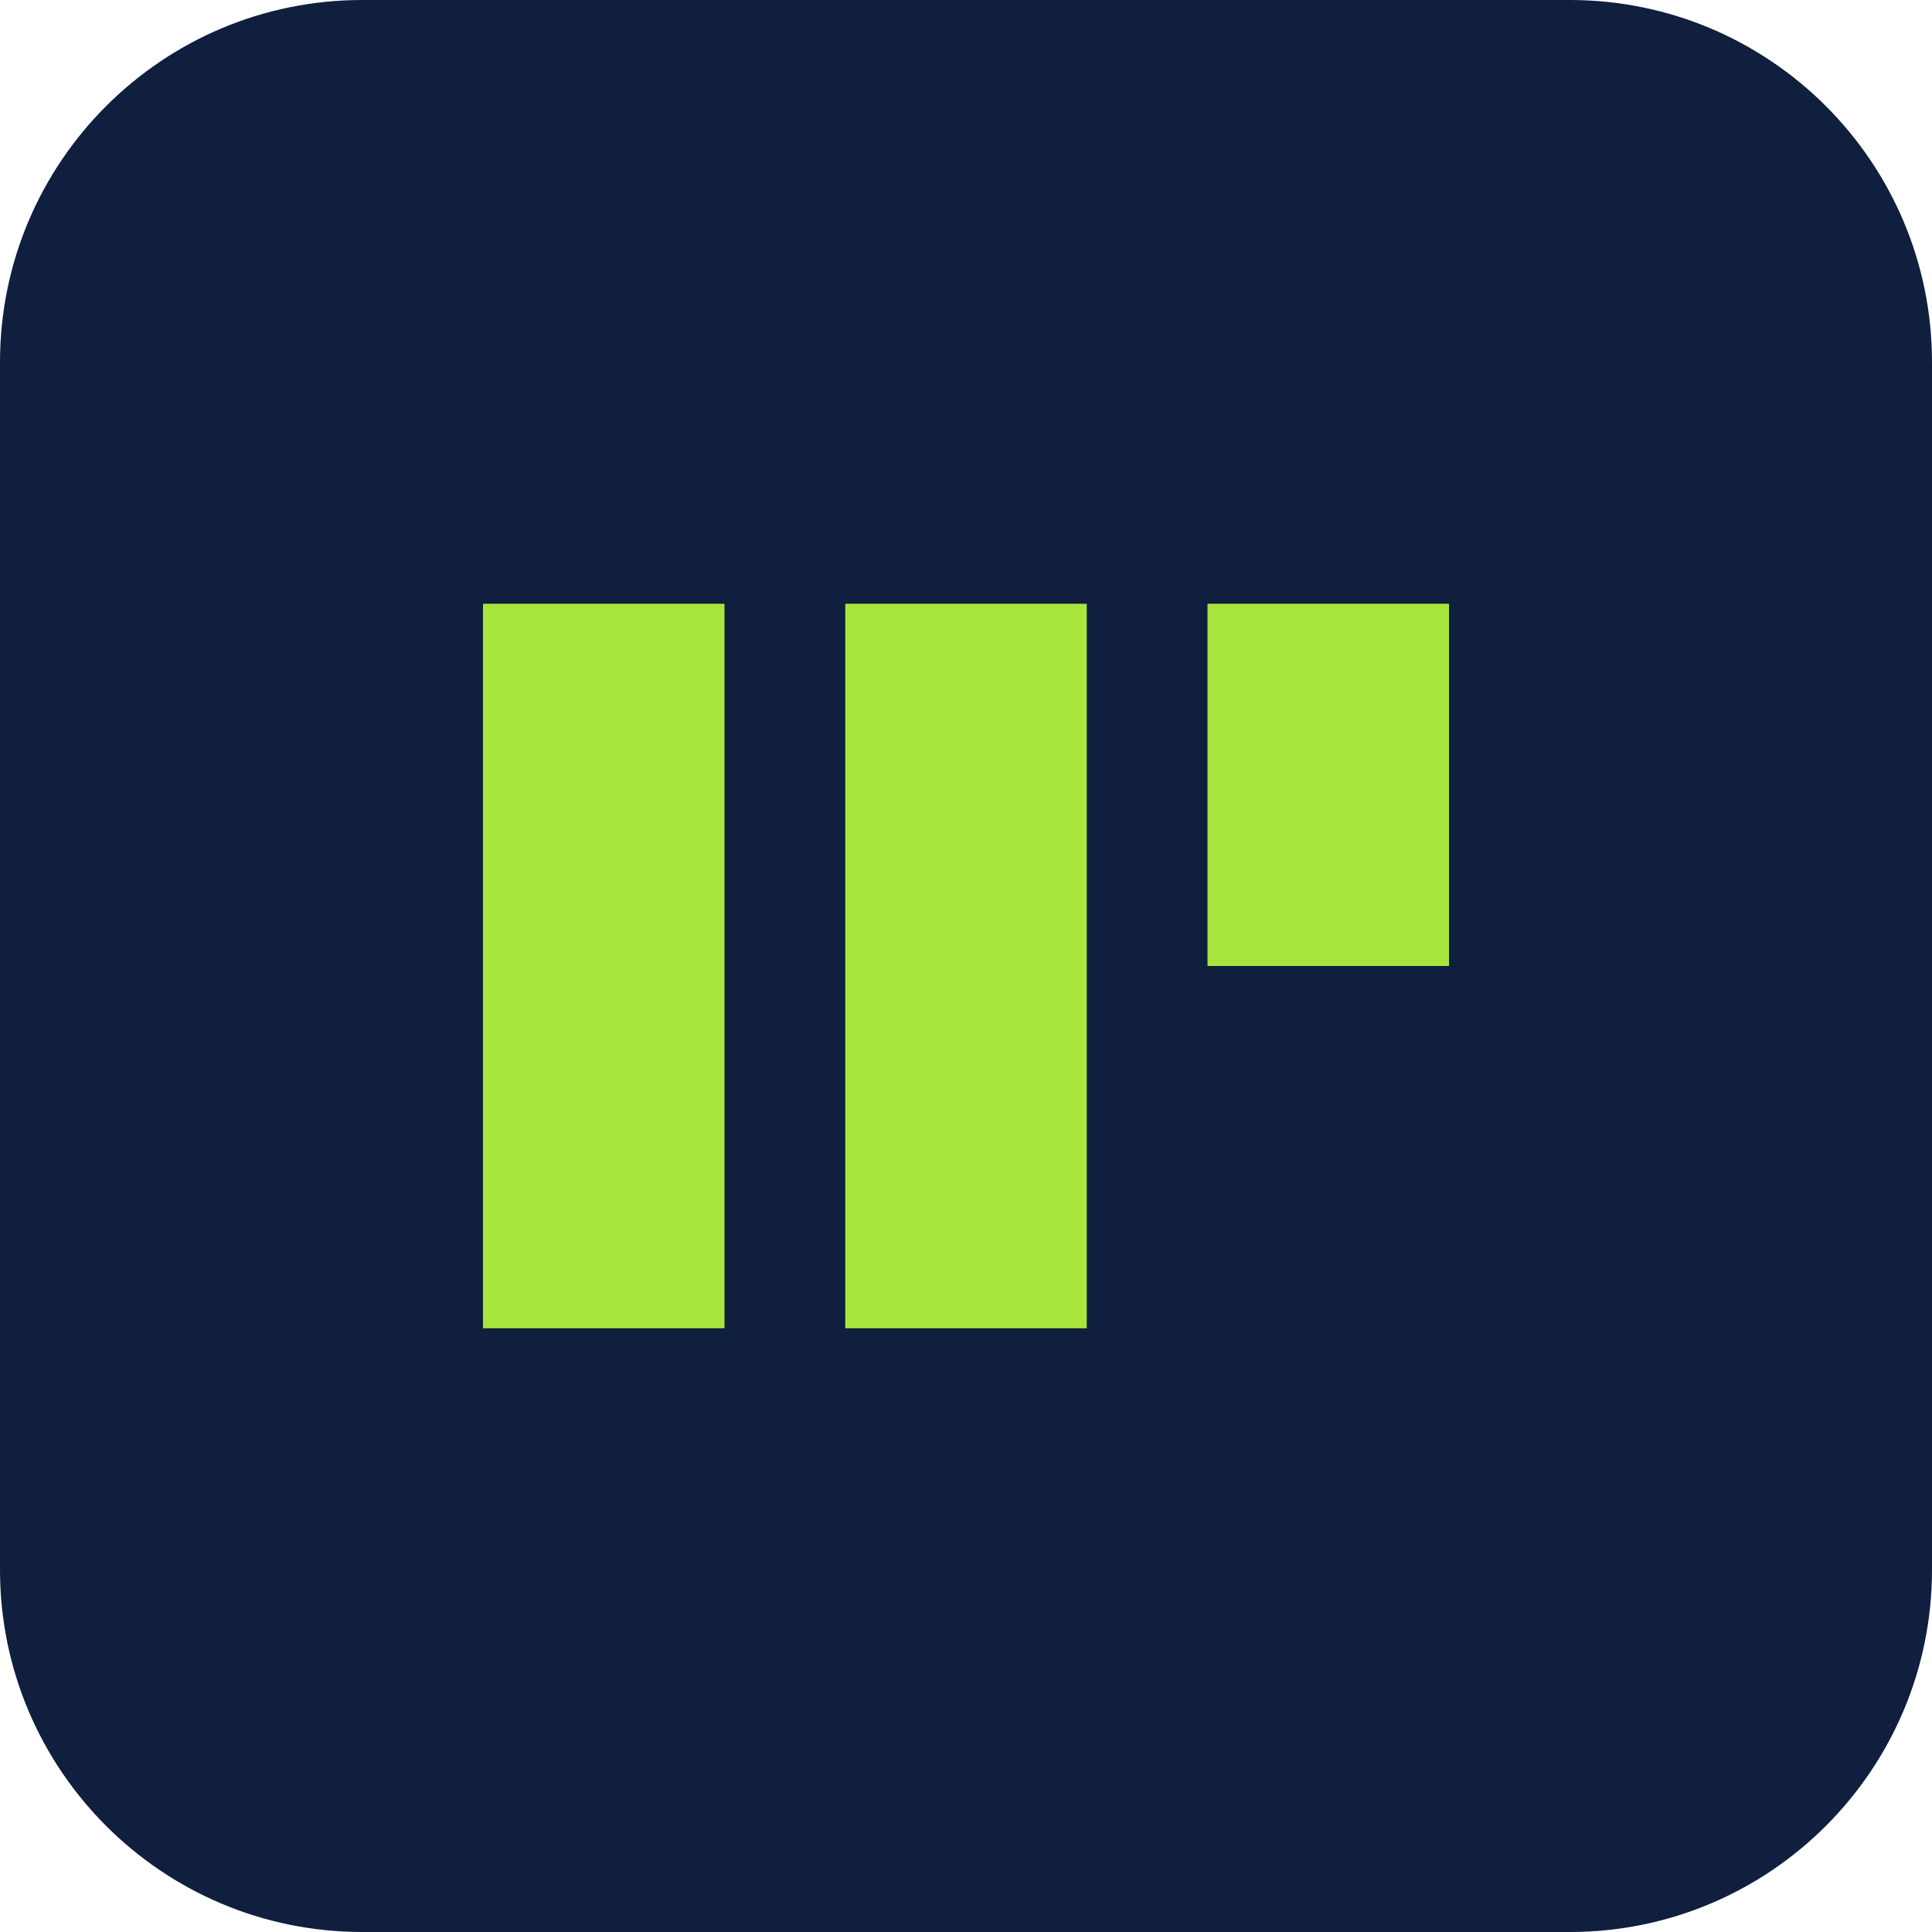
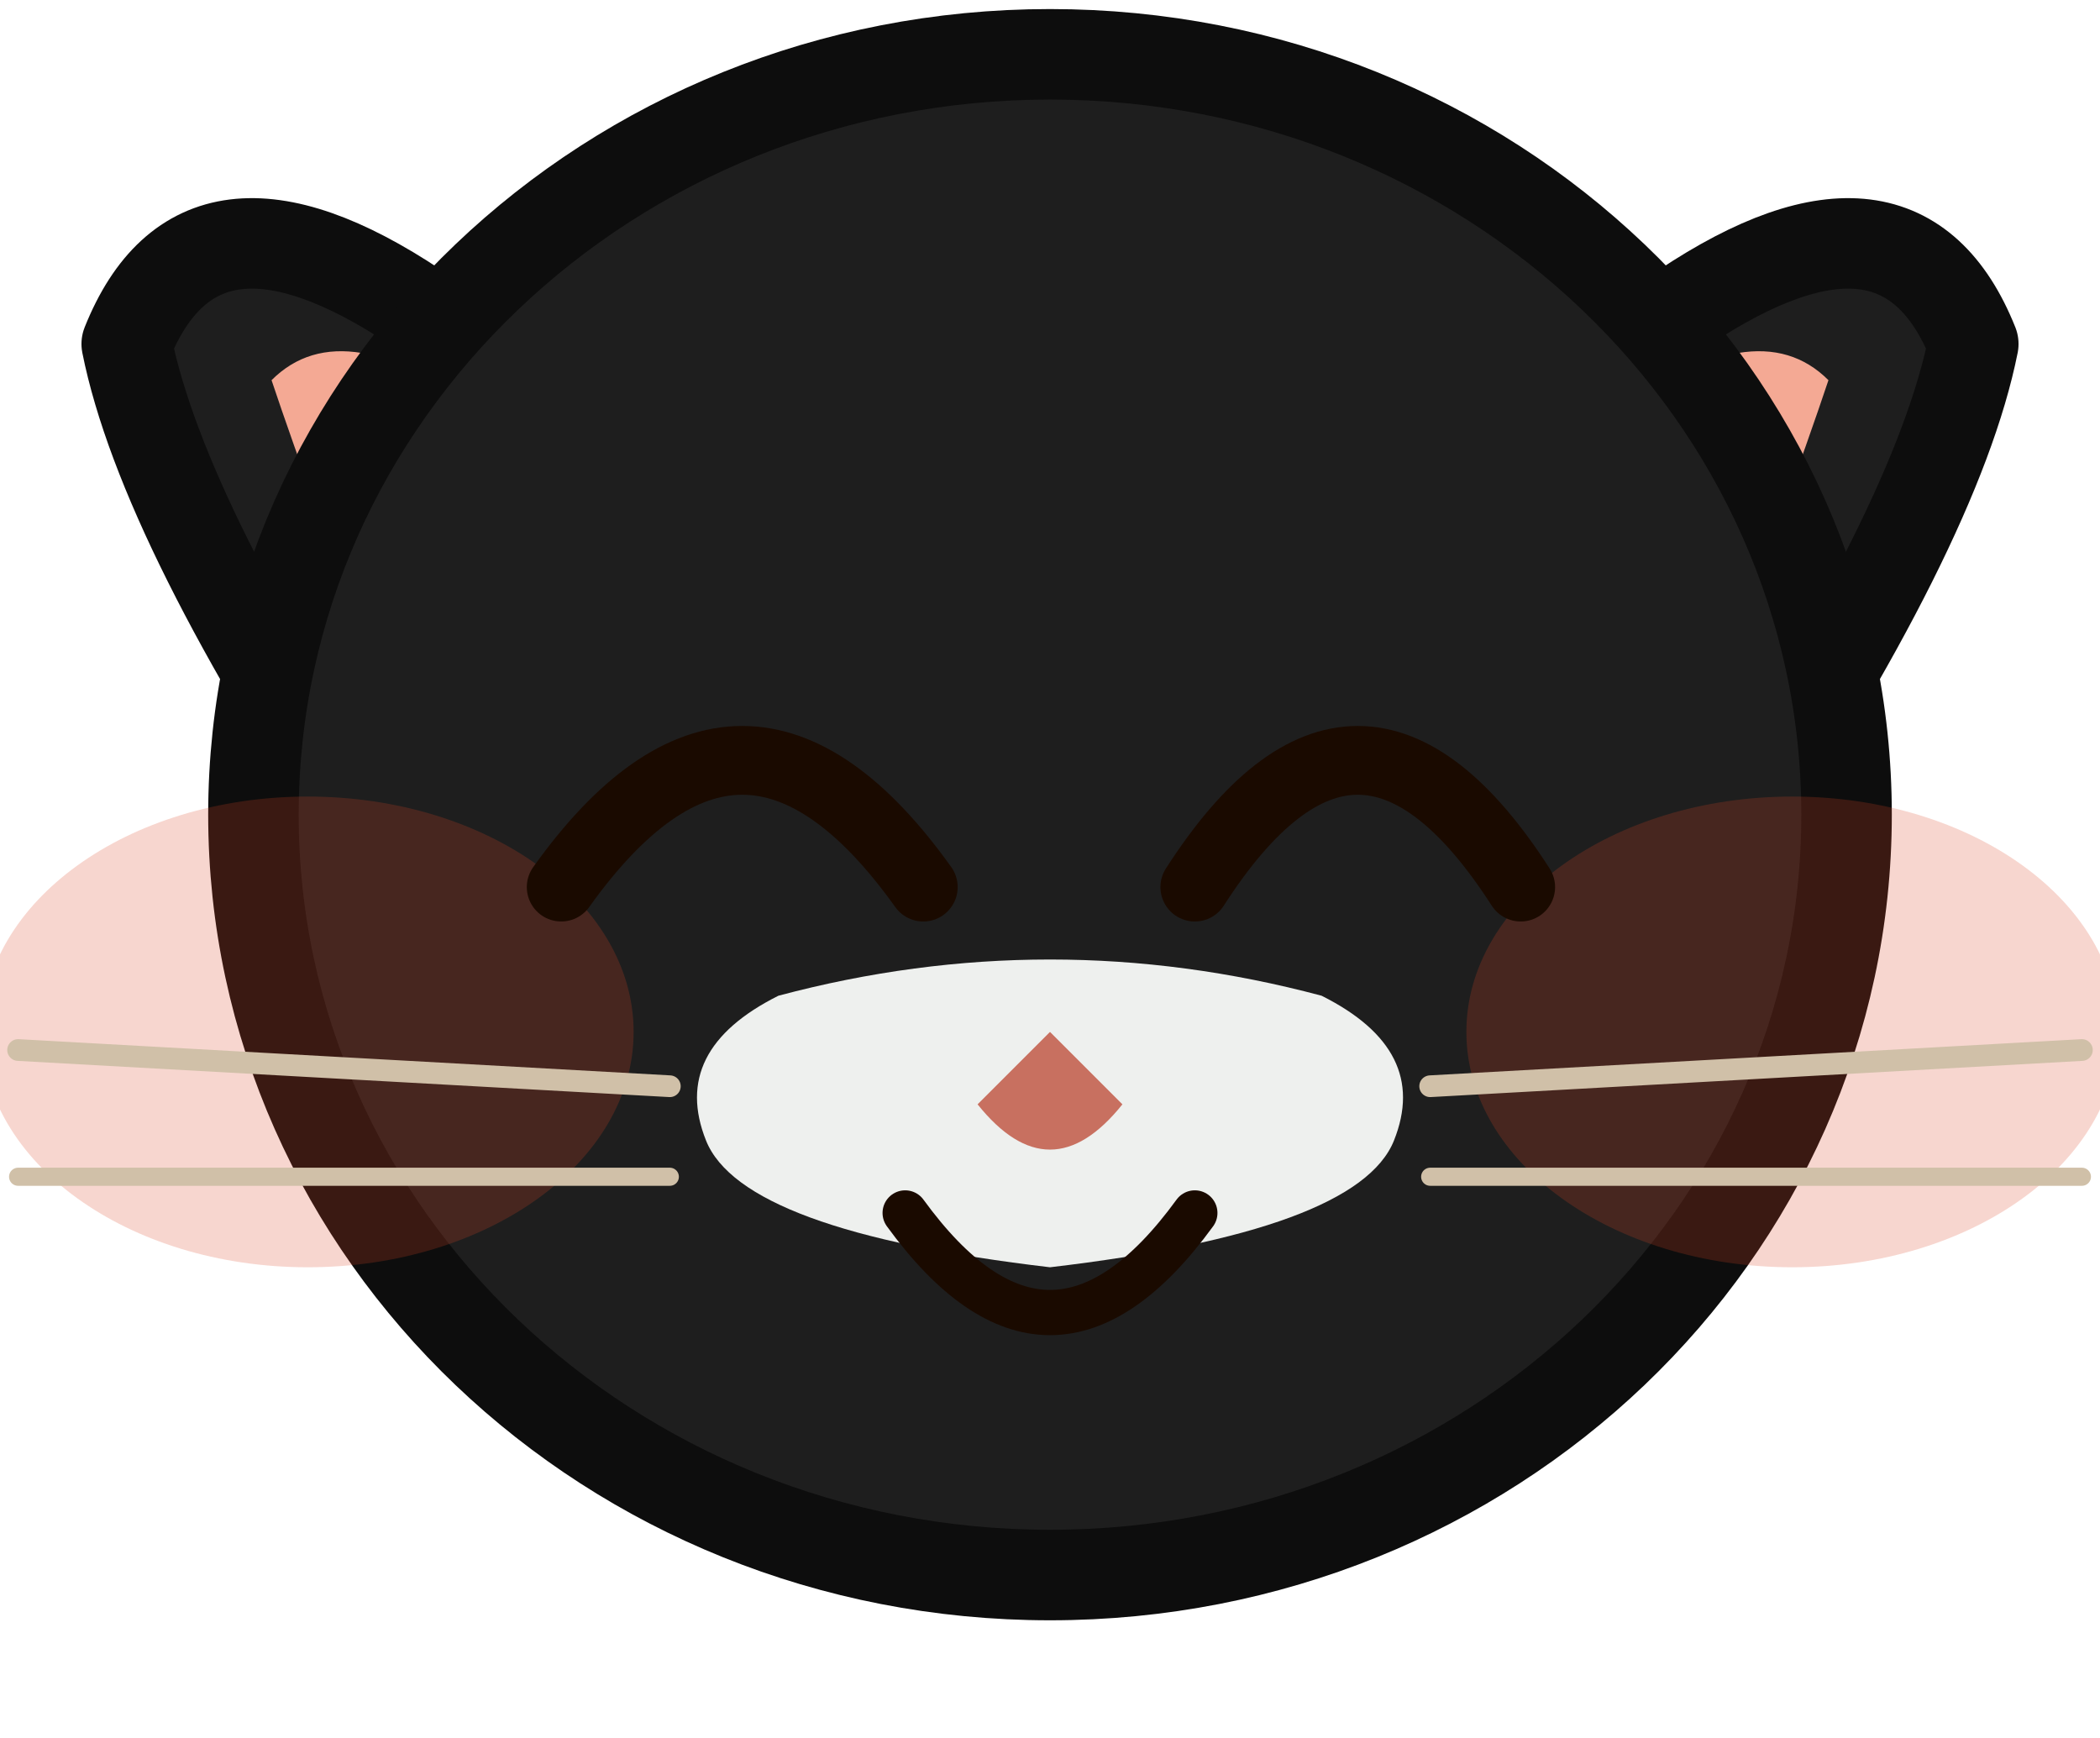
- <svg xmlns="http://www.w3.org/2000/svg" viewBox="0 0 32 32">
-   <rect width="32" height="32" rx="6" fill="#0F1F3D" />
-   <rect x="8" y="10" width="4" height="12" fill="#A8E63D" />
-   <rect x="14" y="10" width="4" height="12" fill="#A8E63D" />
-   <rect x="20" y="10" width="4" height="6" fill="#A8E63D" />
+ <svg xmlns="http://www.w3.org/2000/svg" viewBox="5 5 116 96" fill="none">
+   <path d="M26 52 Q14 34 12 24 Q16 14 28 22 Q40 30 48 42 Q42 52 32 52 Q28 54 26 52Z" fill="#1E1E1E" stroke="#0D0D0D" stroke-width="5" stroke-linejoin="round" />
+   <path d="M28 48 Q22 32 20 26 Q24 22 32 28 Q38 36 42 42Z" fill="#FFB09A" opacity="0.95" />
+   <path d="M100 52 Q112 34 114 24 Q110 14 98 22 Q86 30 78 42 Q84 52 94 52 Q98 54 100 52Z" fill="#1E1E1E" stroke="#0D0D0D" stroke-width="5" stroke-linejoin="round" />
+   <path d="M98 48 Q104 32 106 26 Q102 22 94 28 Q88 36 84 42Z" fill="#FFB09A" opacity="0.95" />
+   <ellipse cx="63" cy="50" rx="44" ry="42" fill="#1E1E1E" stroke="#0D0D0D" stroke-width="5" />
+   <path d="M48 60 Q63 56 78 60 Q84 63 82 68 Q80 73 63 75 Q46 73 44 68 Q42 63 48 60Z" fill="#EEF0EE" />
+   <ellipse cx="22" cy="62" rx="18" ry="13" fill="rgba(220,70,40,0.22)" />
+   <ellipse cx="104" cy="62" rx="18" ry="13" fill="rgba(220,70,40,0.22)" />
+   <path d="M36 54 Q46 40 56 54" stroke="#1A0A00" stroke-width="3.8" stroke-linecap="round" fill="none" />
+   <path d="M71 54 Q80 40 89 54" stroke="#1A0A00" stroke-width="3.8" stroke-linecap="round" fill="none" />
+   <path d="M59 66 L63 62 L67 66 Q63 71 59 66Z" fill="#C87060" />
+   <path d="M55 72 Q63 83 71 72" stroke="#1A0A00" stroke-width="2.5" stroke-linecap="round" fill="none" />
+   <line x1="6" y1="63" x2="42" y2="65" stroke="#D0C0A8" stroke-width="1.2" stroke-linecap="round" />
+   <line x1="6" y1="70" x2="42" y2="70" stroke="#D0C0A8" stroke-width="1" stroke-linecap="round" />
+   <line x1="84" y1="65" x2="120" y2="63" stroke="#D0C0A8" stroke-width="1.2" stroke-linecap="round" />
+   <line x1="84" y1="70" x2="120" y2="70" stroke="#D0C0A8" stroke-width="1" stroke-linecap="round" />
</svg>
